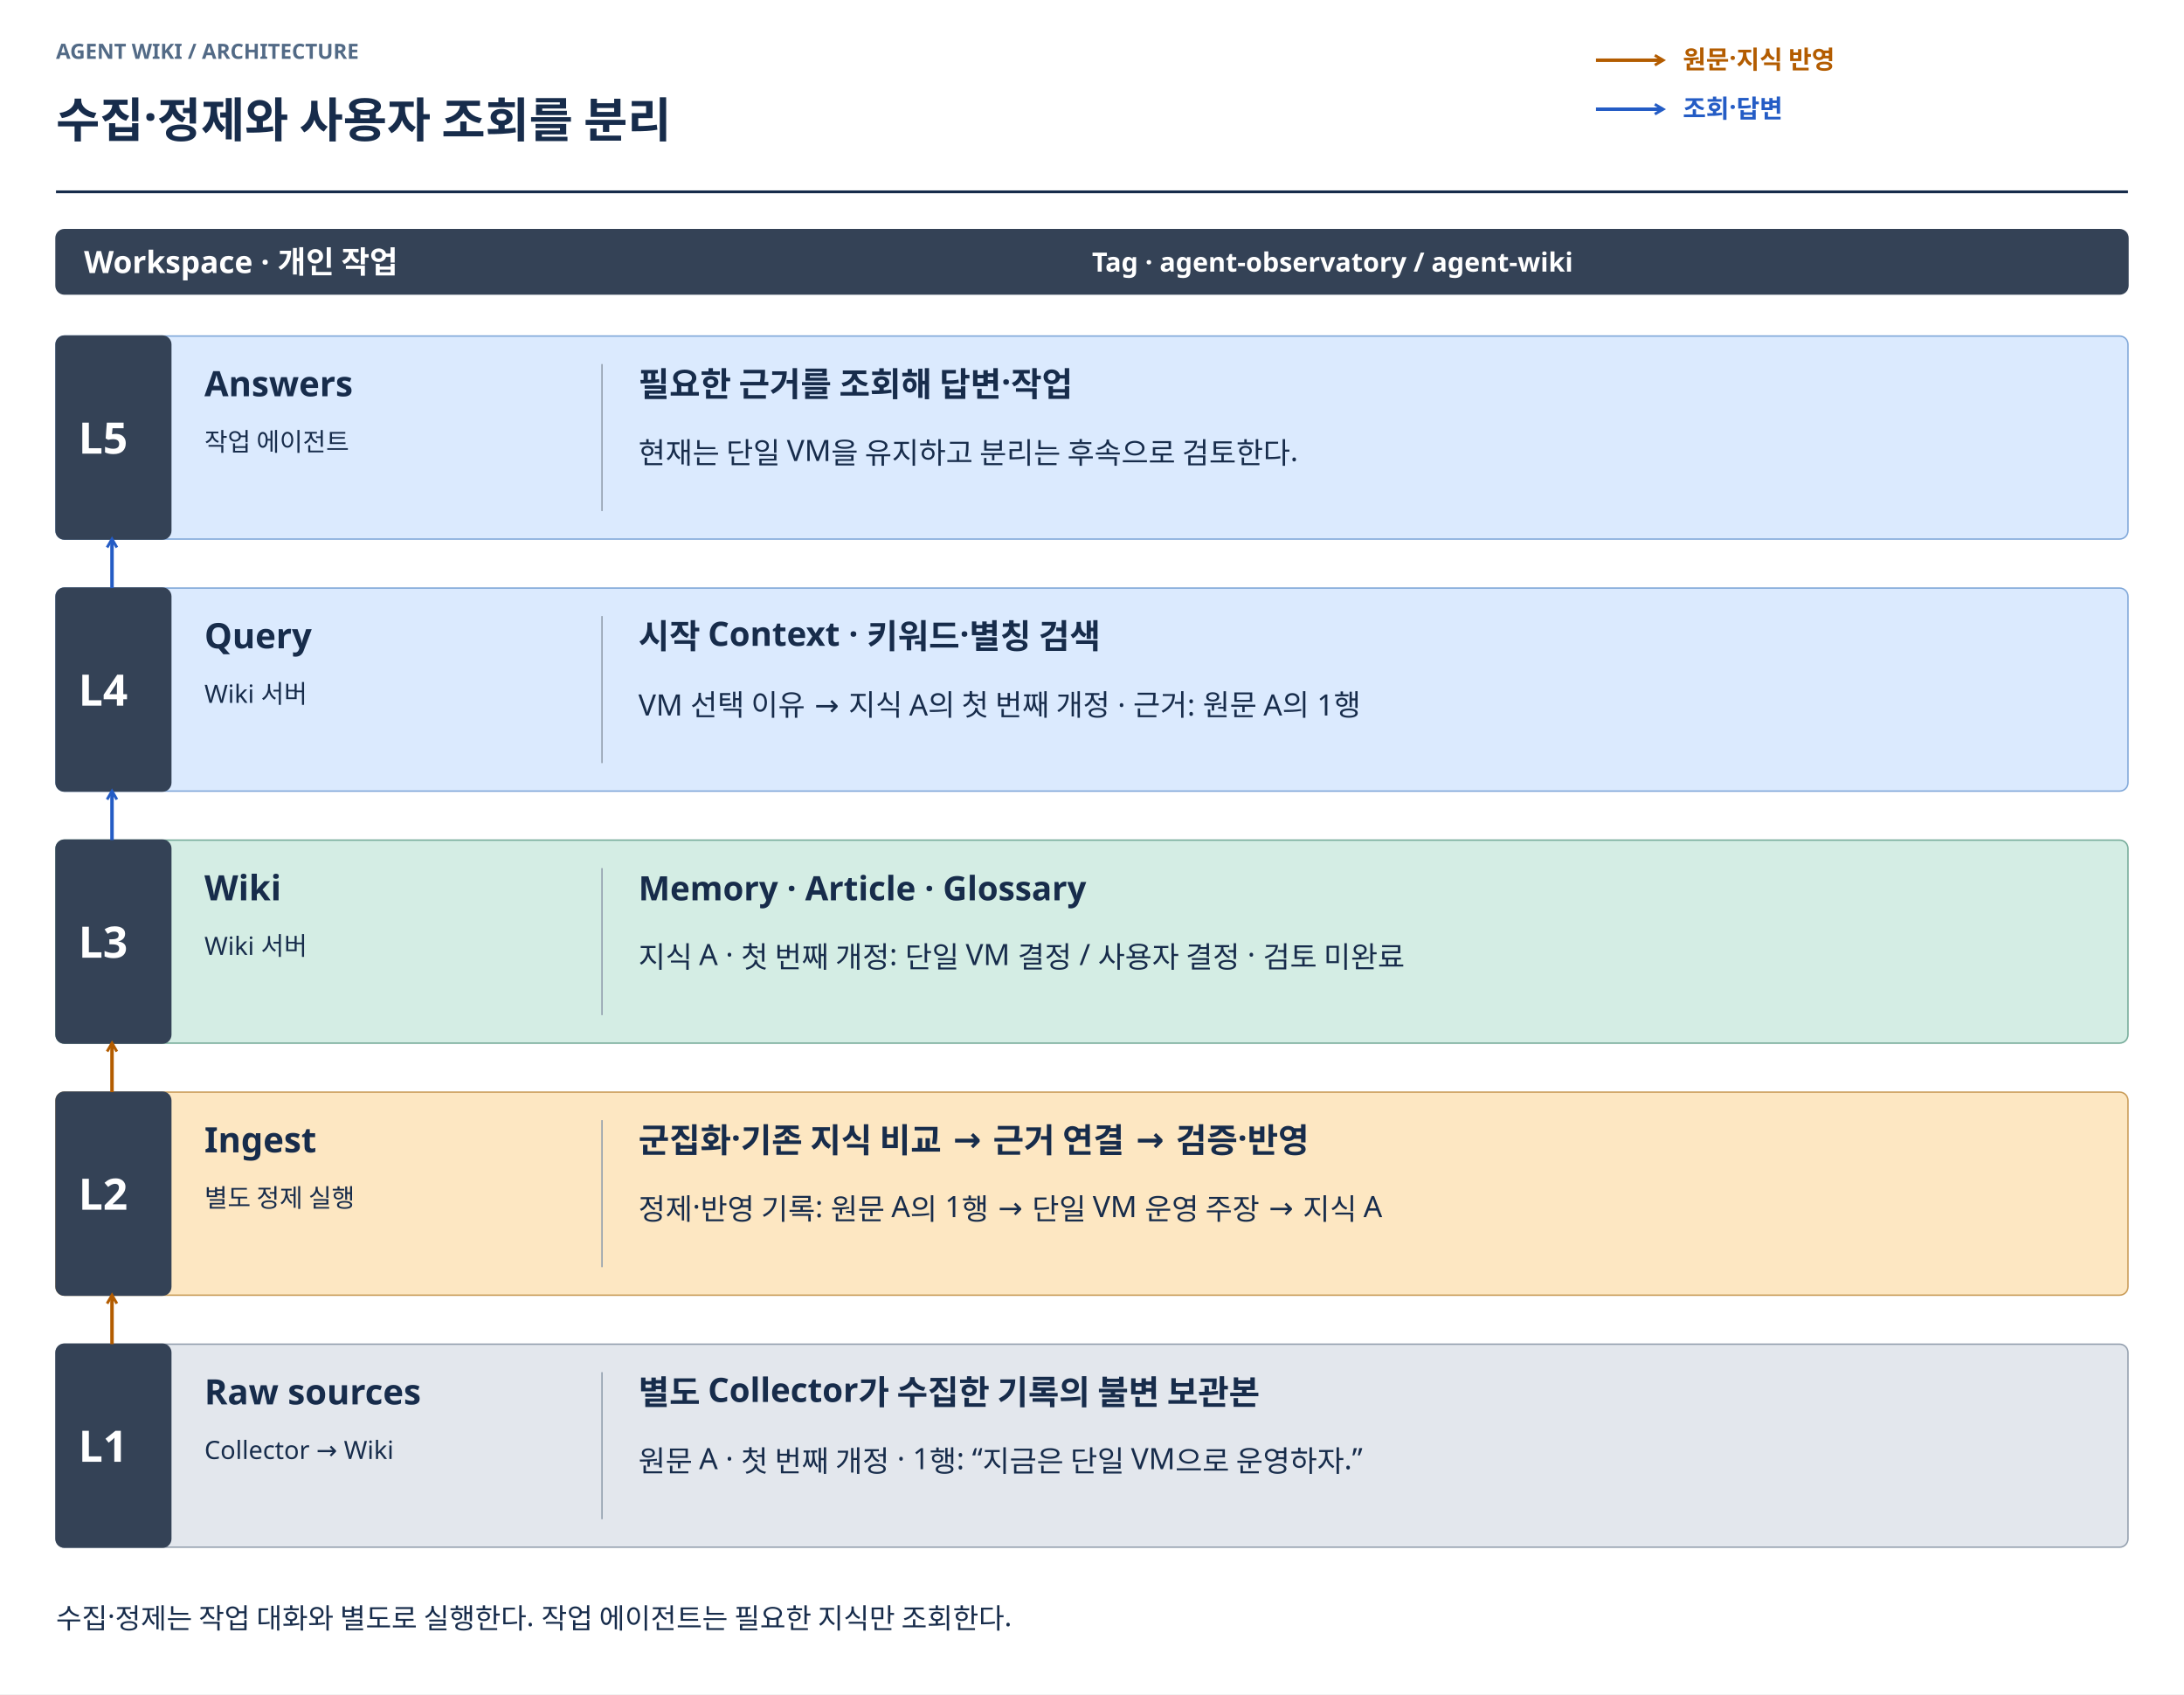
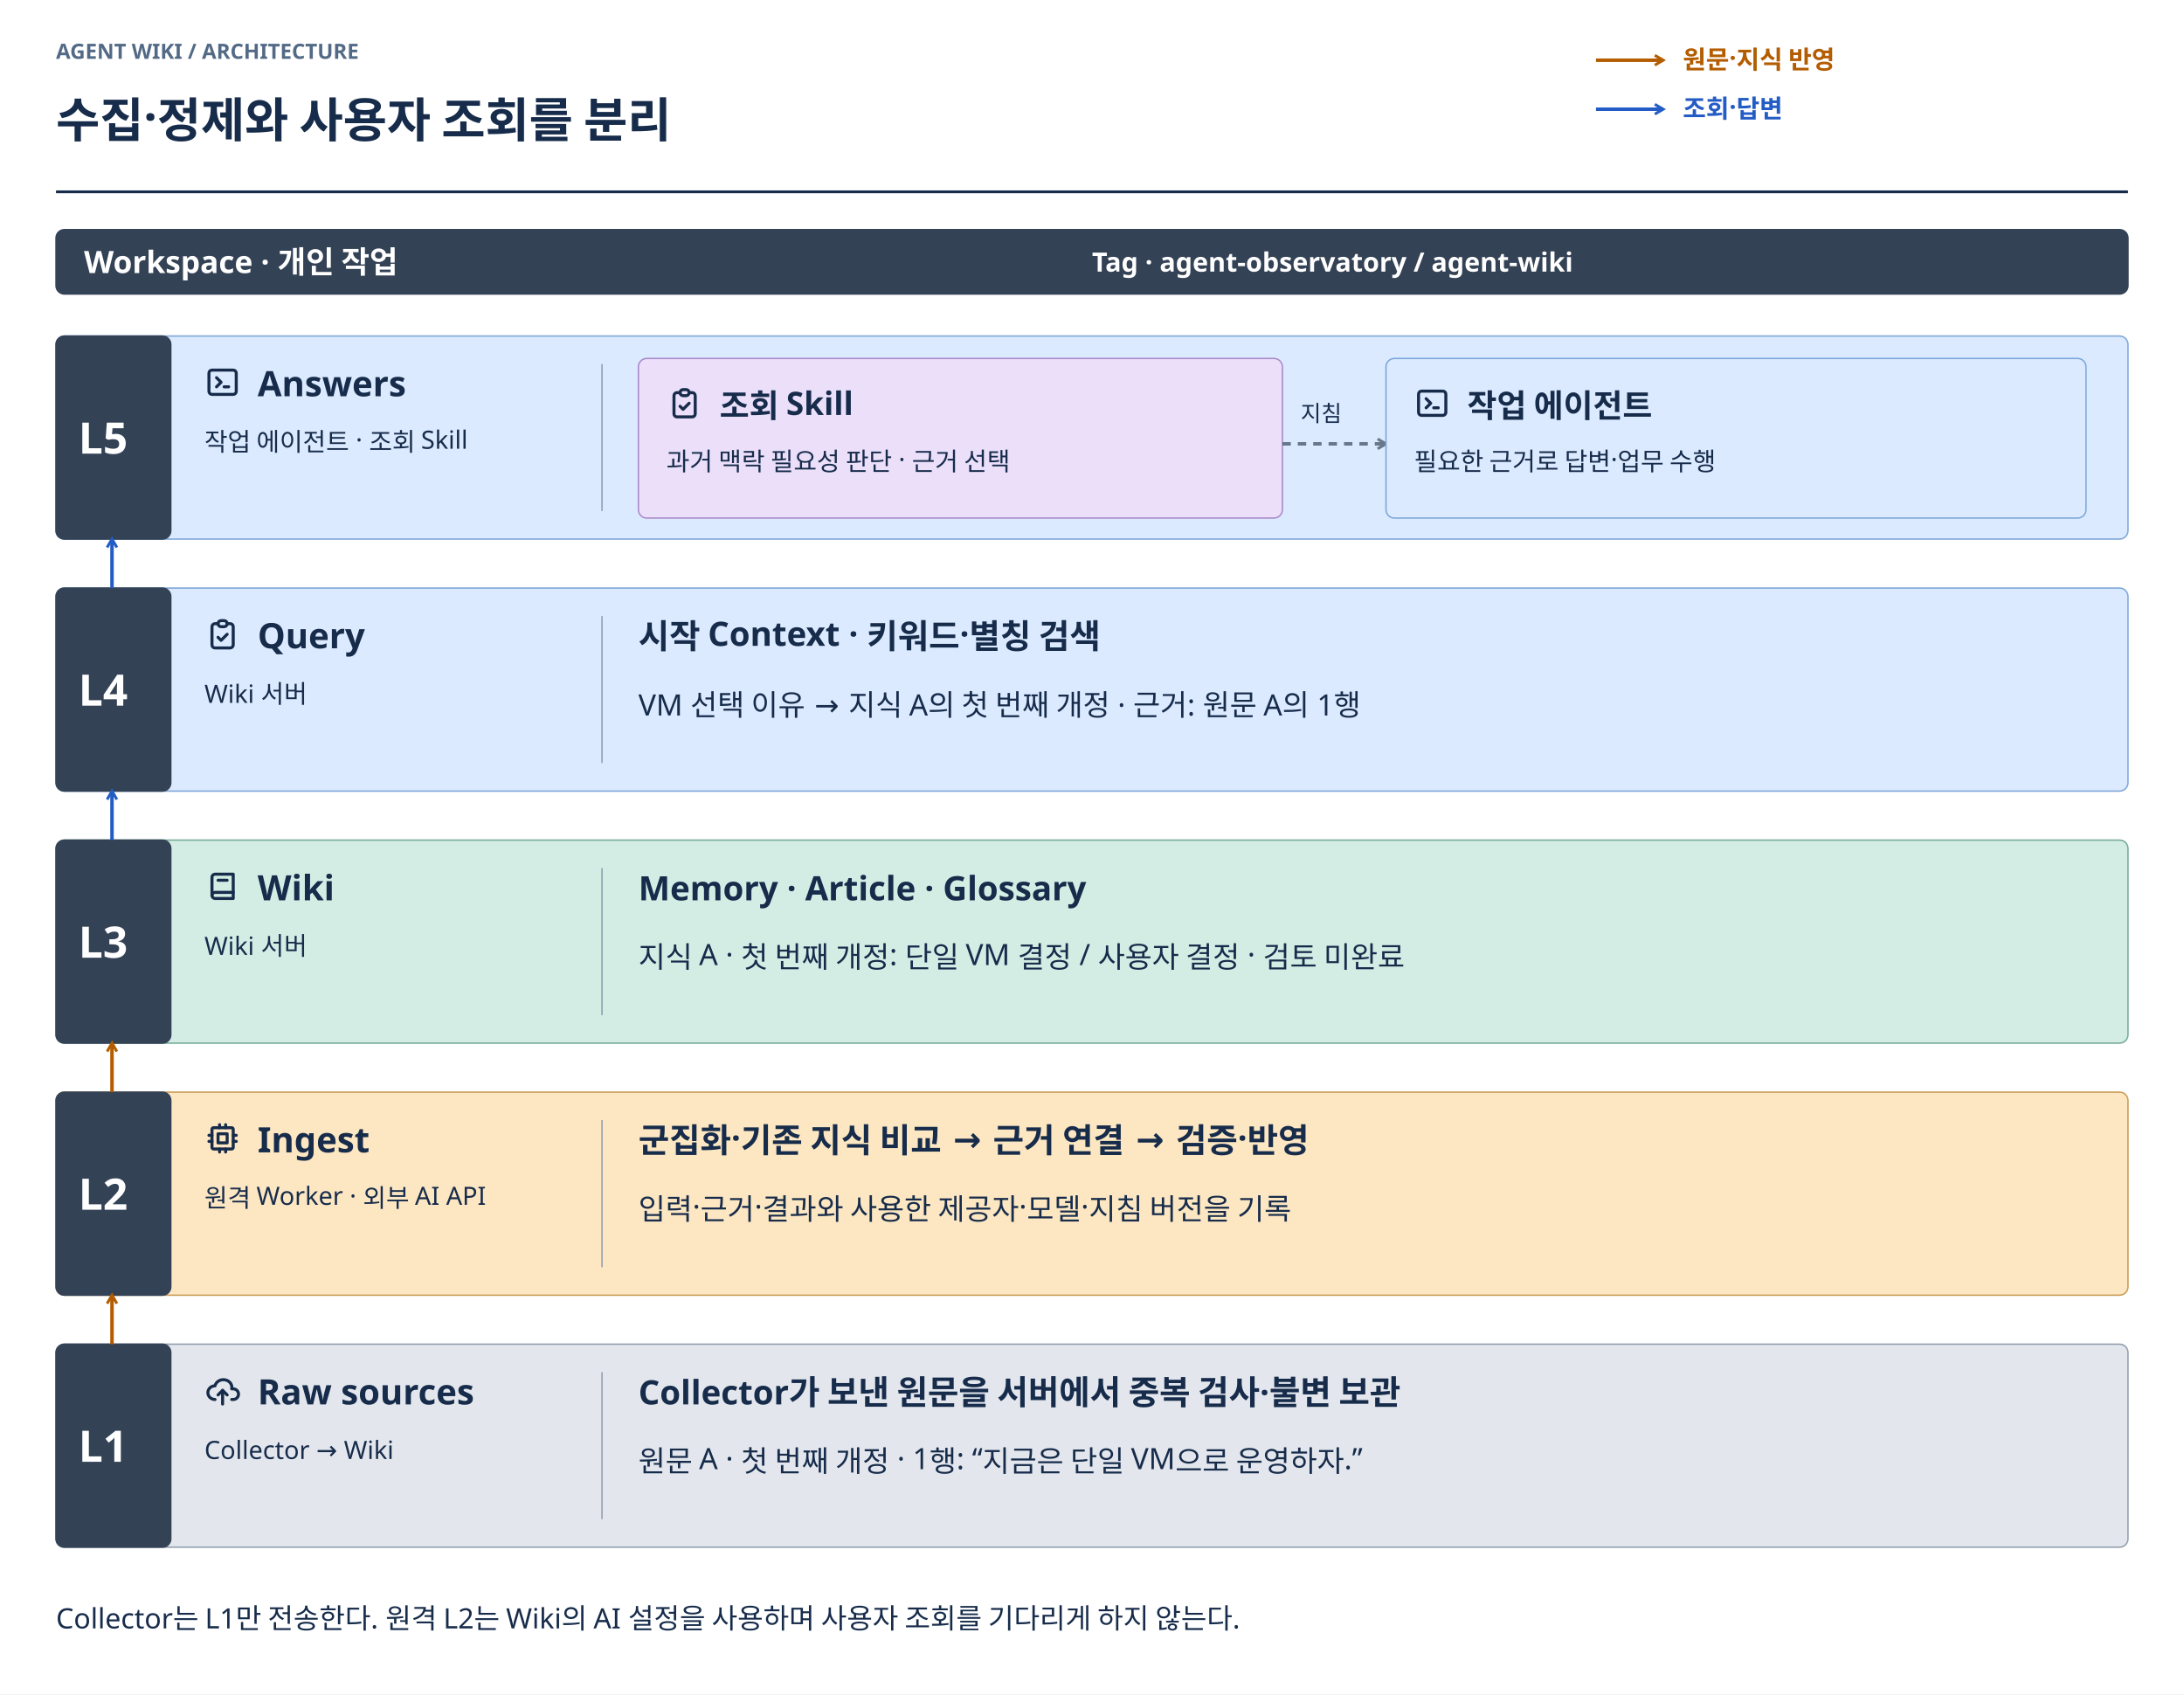
<svg xmlns="http://www.w3.org/2000/svg" width="1560" height="1210" viewBox="0 0 1560 1210" role="img" aria-labelledby="title desc">
  <defs>
    <marker id="arrow-ingest" markerWidth="9" markerHeight="9" refX="7" refY="4.5" orient="auto-start-reverse" markerUnits="userSpaceOnUse">
      <path d="M1 1 L7 4.5 L1 8" fill="none" stroke="#B35C00" stroke-width="2" />
    </marker>
    <marker id="arrow-query" markerWidth="9" markerHeight="9" refX="7" refY="4.5" orient="auto-start-reverse" markerUnits="userSpaceOnUse">
      <path d="M1 1 L7 4.5 L1 8" fill="none" stroke="#245CC5" stroke-width="2" />
    </marker>
    <marker id="arrow-ops" markerWidth="9" markerHeight="9" refX="7" refY="4.5" orient="auto-start-reverse" markerUnits="userSpaceOnUse">
      <path d="M1 1 L7 4.5 L1 8" fill="none" stroke="#68778B" stroke-width="2" />
    </marker>
    <marker id="arrow-relation" markerWidth="9" markerHeight="9" refX="7" refY="4.5" orient="auto-start-reverse" markerUnits="userSpaceOnUse">
      <path d="M1 1 L7 4.5 L1 8" fill="none" stroke="#8054A3" stroke-width="2" />
    </marker>
  </defs>
  <g font-family="Noto Sans KR, sans-serif">
    <rect width="1560" height="1210" fill="#FFFFFF" />
    <text x="40" y="42" font-size="15" font-weight="700" fill="#526A86">AGENT WIKI / ARCHITECTURE</text>
    <text x="40" y="98" font-size="34" font-weight="700" fill="#172C4B">수집·정제와 사용자 조회를 분리</text>
    <path d="M40 137 H1520" stroke="#172C4B" stroke-width="2" />
    <path d="M1140 43 H1188" fill="none" stroke="#B35C00" stroke-width="2.5" stroke-linejoin="round" marker-end="url(#arrow-ingest)" />
    <text x="1202" y="49" font-size="18" font-weight="700" fill="#B35C00">원문·지식 반영</text>
    <path d="M1140 78 H1188" fill="none" stroke="#245CC5" stroke-width="2.5" stroke-linejoin="round" marker-end="url(#arrow-query)" />
    <text x="1202" y="84" font-size="18" font-weight="700" fill="#245CC5">조회·답변</text>
    <rect x="40" y="164" width="1480" height="46" rx="6" fill="#344256" stroke="#344256" />
    <text x="60" y="195" font-size="22" font-weight="700" fill="#FFFFFF">Workspace · 개인 작업</text>
    <text x="780" y="194" font-size="19" font-weight="700" fill="#FFFFFF">Tag · agent-observatory / agent-wiki</text>
    <rect x="40" y="240" width="1480" height="145" rx="6" fill="#DBEAFE" stroke="#7EA6D8" />
    <rect x="40" y="240" width="82" height="145" rx="6" fill="#344256" stroke="#344256" />
    <text x="56" y="324" font-size="31" font-weight="700" fill="#FFFFFF">L5</text>
-     <text x="146" y="283" font-size="25" font-weight="700" fill="#172C4B">Answers</text>
-     <text x="146" y="322" font-size="18" font-weight="400" fill="#172C4B">작업 에이전트</text>
+     <svg width="26" height="26" viewBox="0 0 24 24" fill="none" stroke="currentColor" stroke-width="2" stroke-linecap="round" stroke-linejoin="round" x="146" y="260" color="#172C4B">
+       <path d="M8 9l3 3l-3 3" />
+       <path d="M13 15l3 0" />
+       <path d="M3 4m0 2a2 2 0 0 1 2 -2h14a2 2 0 0 1 2 2v12a2 2 0 0 1 -2 2h-14a2 2 0 0 1 -2 -2z" />
+     </svg>
+     <text x="184" y="283" font-size="25" font-weight="700" fill="#172C4B">Answers</text>
+     <text x="146" y="322" font-size="18" font-weight="400" fill="#172C4B">작업 에이전트 · 조회 Skill</text>
    <path d="M430 260 V365" stroke="#929EAD" />
-     <text x="456" y="283" font-size="24" font-weight="700" fill="#172C4B">필요한 근거를 조회해 답변·작업</text>
-     <text x="456" y="331" font-size="21" font-weight="400" fill="#172C4B">현재는 단일 VM을 유지하고 분리는 후속으로 검토한다.</text>
+     <rect x="456" y="256" width="460" height="114" rx="6" fill="#EBDFFA" stroke="#AA8ACA" />
+     <svg width="26" height="26" viewBox="0 0 24 24" fill="none" stroke="currentColor" stroke-width="2" stroke-linecap="round" stroke-linejoin="round" x="476" y="275" color="#172C4B">
+       <path d="M9 5h-2a2 2 0 0 0 -2 2v12a2 2 0 0 0 2 2h10a2 2 0 0 0 2 -2v-12a2 2 0 0 0 -2 -2h-2" />
+       <path d="M9 3m0 2a2 2 0 0 1 2 -2h2a2 2 0 0 1 2 2v0a2 2 0 0 1 -2 2h-2a2 2 0 0 1 -2 -2z" />
+       <path d="M9 14l2 2l4 -4" />
+     </svg>
+     <text x="514" y="298" font-size="23" font-weight="700" fill="#172C4B">조회 Skill</text>
+     <text x="476" y="336" font-size="18" font-weight="400" fill="#172C4B">과거 맥락 필요성 판단 · 근거 선택</text>
+     <path d="M916 317 H990" fill="none" stroke="#68778B" stroke-width="2.5" stroke-linejoin="round" stroke-dasharray="6 5" marker-end="url(#arrow-ops)" />
+     <text x="929" y="301" font-size="16" font-weight="400" fill="#172C4B">지침</text>
+     <rect x="990" y="256" width="500" height="114" rx="6" fill="#DBEAFE" stroke="#7EA6D8" />
+     <svg width="26" height="26" viewBox="0 0 24 24" fill="none" stroke="currentColor" stroke-width="2" stroke-linecap="round" stroke-linejoin="round" x="1010" y="275" color="#172C4B">
+       <path d="M8 9l3 3l-3 3" />
+       <path d="M13 15l3 0" />
+       <path d="M3 4m0 2a2 2 0 0 1 2 -2h14a2 2 0 0 1 2 2v12a2 2 0 0 1 -2 2h-14a2 2 0 0 1 -2 -2z" />
+     </svg>
+     <text x="1048" y="298" font-size="23" font-weight="700" fill="#172C4B">작업 에이전트</text>
+     <text x="1010" y="336" font-size="18" font-weight="400" fill="#172C4B">필요한 근거로 답변·업무 수행</text>
    <rect x="40" y="420" width="1480" height="145" rx="6" fill="#DBEAFE" stroke="#7EA6D8" />
    <rect x="40" y="420" width="82" height="145" rx="6" fill="#344256" stroke="#344256" />
    <text x="56" y="504" font-size="31" font-weight="700" fill="#FFFFFF">L4</text>
-     <text x="146" y="463" font-size="25" font-weight="700" fill="#172C4B">Query</text>
+     <svg width="26" height="26" viewBox="0 0 24 24" fill="none" stroke="currentColor" stroke-width="2" stroke-linecap="round" stroke-linejoin="round" x="146" y="440" color="#172C4B">
+       <path d="M9 5h-2a2 2 0 0 0 -2 2v12a2 2 0 0 0 2 2h10a2 2 0 0 0 2 -2v-12a2 2 0 0 0 -2 -2h-2" />
+       <path d="M9 3m0 2a2 2 0 0 1 2 -2h2a2 2 0 0 1 2 2v0a2 2 0 0 1 -2 2h-2a2 2 0 0 1 -2 -2z" />
+       <path d="M9 14l2 2l4 -4" />
+     </svg>
+     <text x="184" y="463" font-size="25" font-weight="700" fill="#172C4B">Query</text>
    <text x="146" y="502" font-size="18" font-weight="400" fill="#172C4B">Wiki 서버</text>
    <path d="M430 440 V545" stroke="#929EAD" />
    <text x="456" y="463" font-size="24" font-weight="700" fill="#172C4B">시작 Context · 키워드·별칭 검색</text>
    <text x="456" y="511" font-size="21" font-weight="400" fill="#172C4B">VM 선택 이유 → 지식 A의 첫 번째 개정 · 근거: 원문 A의 1행</text>
    <path d="M80 420 V385" fill="none" stroke="#245CC5" stroke-width="2.5" stroke-linejoin="round" marker-end="url(#arrow-query)" />
    <rect x="40" y="600" width="1480" height="145" rx="6" fill="#D4EDE4" stroke="#74AA98" />
    <rect x="40" y="600" width="82" height="145" rx="6" fill="#344256" stroke="#344256" />
    <text x="56" y="684" font-size="31" font-weight="700" fill="#FFFFFF">L3</text>
-     <text x="146" y="643" font-size="25" font-weight="700" fill="#172C4B">Wiki</text>
+     <svg width="26" height="26" viewBox="0 0 24 24" fill="none" stroke="currentColor" stroke-width="2" stroke-linecap="round" stroke-linejoin="round" x="146" y="620" color="#172C4B">
+       <path d="M19 4v16h-12a2 2 0 0 1 -2 -2v-12a2 2 0 0 1 2 -2h12z" />
+       <path d="M19 16h-12a2 2 0 0 0 -2 2" />
+       <path d="M9 8h6" />
+     </svg>
+     <text x="184" y="643" font-size="25" font-weight="700" fill="#172C4B">Wiki</text>
    <text x="146" y="682" font-size="18" font-weight="400" fill="#172C4B">Wiki 서버</text>
    <path d="M430 620 V725" stroke="#929EAD" />
    <text x="456" y="643" font-size="24" font-weight="700" fill="#172C4B">Memory · Article · Glossary</text>
    <text x="456" y="691" font-size="21" font-weight="400" fill="#172C4B">지식 A · 첫 번째 개정: 단일 VM 결정 / 사용자 결정 · 검토 미완료</text>
    <path d="M80 600 V565" fill="none" stroke="#245CC5" stroke-width="2.5" stroke-linejoin="round" marker-end="url(#arrow-query)" />
    <rect x="40" y="780" width="1480" height="145" rx="6" fill="#FDE7C2" stroke="#C89A55" />
    <rect x="40" y="780" width="82" height="145" rx="6" fill="#344256" stroke="#344256" />
    <text x="56" y="864" font-size="31" font-weight="700" fill="#FFFFFF">L2</text>
-     <text x="146" y="823" font-size="25" font-weight="700" fill="#172C4B">Ingest</text>
-     <text x="146" y="862" font-size="18" font-weight="400" fill="#172C4B">별도 정제 실행</text>
+     <svg width="26" height="26" viewBox="0 0 24 24" fill="none" stroke="currentColor" stroke-width="2" stroke-linecap="round" stroke-linejoin="round" x="146" y="800" color="#172C4B">
+       <path d="M5 5m0 1a1 1 0 0 1 1 -1h12a1 1 0 0 1 1 1v12a1 1 0 0 1 -1 1h-12a1 1 0 0 1 -1 -1z" />
+       <path d="M9 9h6v6h-6z" />
+       <path d="M3 10h2" />
+       <path d="M3 14h2" />
+       <path d="M10 3v2" />
+       <path d="M14 3v2" />
+       <path d="M21 10h-2" />
+       <path d="M21 14h-2" />
+       <path d="M14 21v-2" />
+       <path d="M10 21v-2" />
+     </svg>
+     <text x="184" y="823" font-size="25" font-weight="700" fill="#172C4B">Ingest</text>
+     <text x="146" y="862" font-size="18" font-weight="400" fill="#172C4B">원격 Worker · 외부 AI API</text>
    <path d="M430 800 V905" stroke="#929EAD" />
    <text x="456" y="823" font-size="24" font-weight="700" fill="#172C4B">군집화·기존 지식 비교 → 근거 연결 → 검증·반영</text>
-     <text x="456" y="871" font-size="21" font-weight="400" fill="#172C4B">정제·반영 기록: 원문 A의 1행 → 단일 VM 운영 주장 → 지식 A</text>
+     <text x="456" y="871" font-size="21" font-weight="400" fill="#172C4B">입력·근거·결과와 사용한 제공자·모델·지침 버전을 기록</text>
    <path d="M80 780 V745" fill="none" stroke="#B35C00" stroke-width="2.5" stroke-linejoin="round" marker-end="url(#arrow-ingest)" />
    <rect x="40" y="960" width="1480" height="145" rx="6" fill="#E3E7ED" stroke="#929EAD" />
    <rect x="40" y="960" width="82" height="145" rx="6" fill="#344256" stroke="#344256" />
    <text x="56" y="1044" font-size="31" font-weight="700" fill="#FFFFFF">L1</text>
-     <text x="146" y="1003" font-size="25" font-weight="700" fill="#172C4B">Raw sources</text>
+     <svg width="26" height="26" viewBox="0 0 24 24" fill="none" stroke="currentColor" stroke-width="2" stroke-linecap="round" stroke-linejoin="round" x="146" y="980" color="#172C4B">
+       <path d="M7 18a4.6 4.4 0 0 1 0 -9a5 4.5 0 0 1 11 2h1a3.5 3.5 0 0 1 0 7h-1" />
+       <path d="M9 15l3 -3l3 3" />
+       <path d="M12 12l0 9" />
+     </svg>
+     <text x="184" y="1003" font-size="25" font-weight="700" fill="#172C4B">Raw sources</text>
    <text x="146" y="1042" font-size="18" font-weight="400" fill="#172C4B">Collector → Wiki</text>
    <path d="M430 980 V1085" stroke="#929EAD" />
-     <text x="456" y="1003" font-size="24" font-weight="700" fill="#172C4B">별도 Collector가 수집한 기록의 불변 보관본</text>
+     <text x="456" y="1003" font-size="24" font-weight="700" fill="#172C4B">Collector가 보낸 원문을 서버에서 중복 검사·불변 보관</text>
    <text x="456" y="1051" font-size="21" font-weight="400" fill="#172C4B">원문 A · 첫 번째 개정 · 1행: “지금은 단일 VM으로 운영하자.”</text>
    <path d="M80 960 V925" fill="none" stroke="#B35C00" stroke-width="2.5" stroke-linejoin="round" marker-end="url(#arrow-ingest)" />
-     <text x="40" y="1163" font-size="20" font-weight="400" fill="#172C4B">수집·정제는 작업 대화와 별도로 실행한다. 작업 에이전트는 필요한 지식만 조회한다.</text>
+     <text x="40" y="1163" font-size="20" font-weight="400" fill="#172C4B">Collector는 L1만 전송한다. 원격 L2는 Wiki의 AI 설정을 사용하며 사용자 조회를 기다리게 하지 않는다.</text>
  </g>
</svg>
